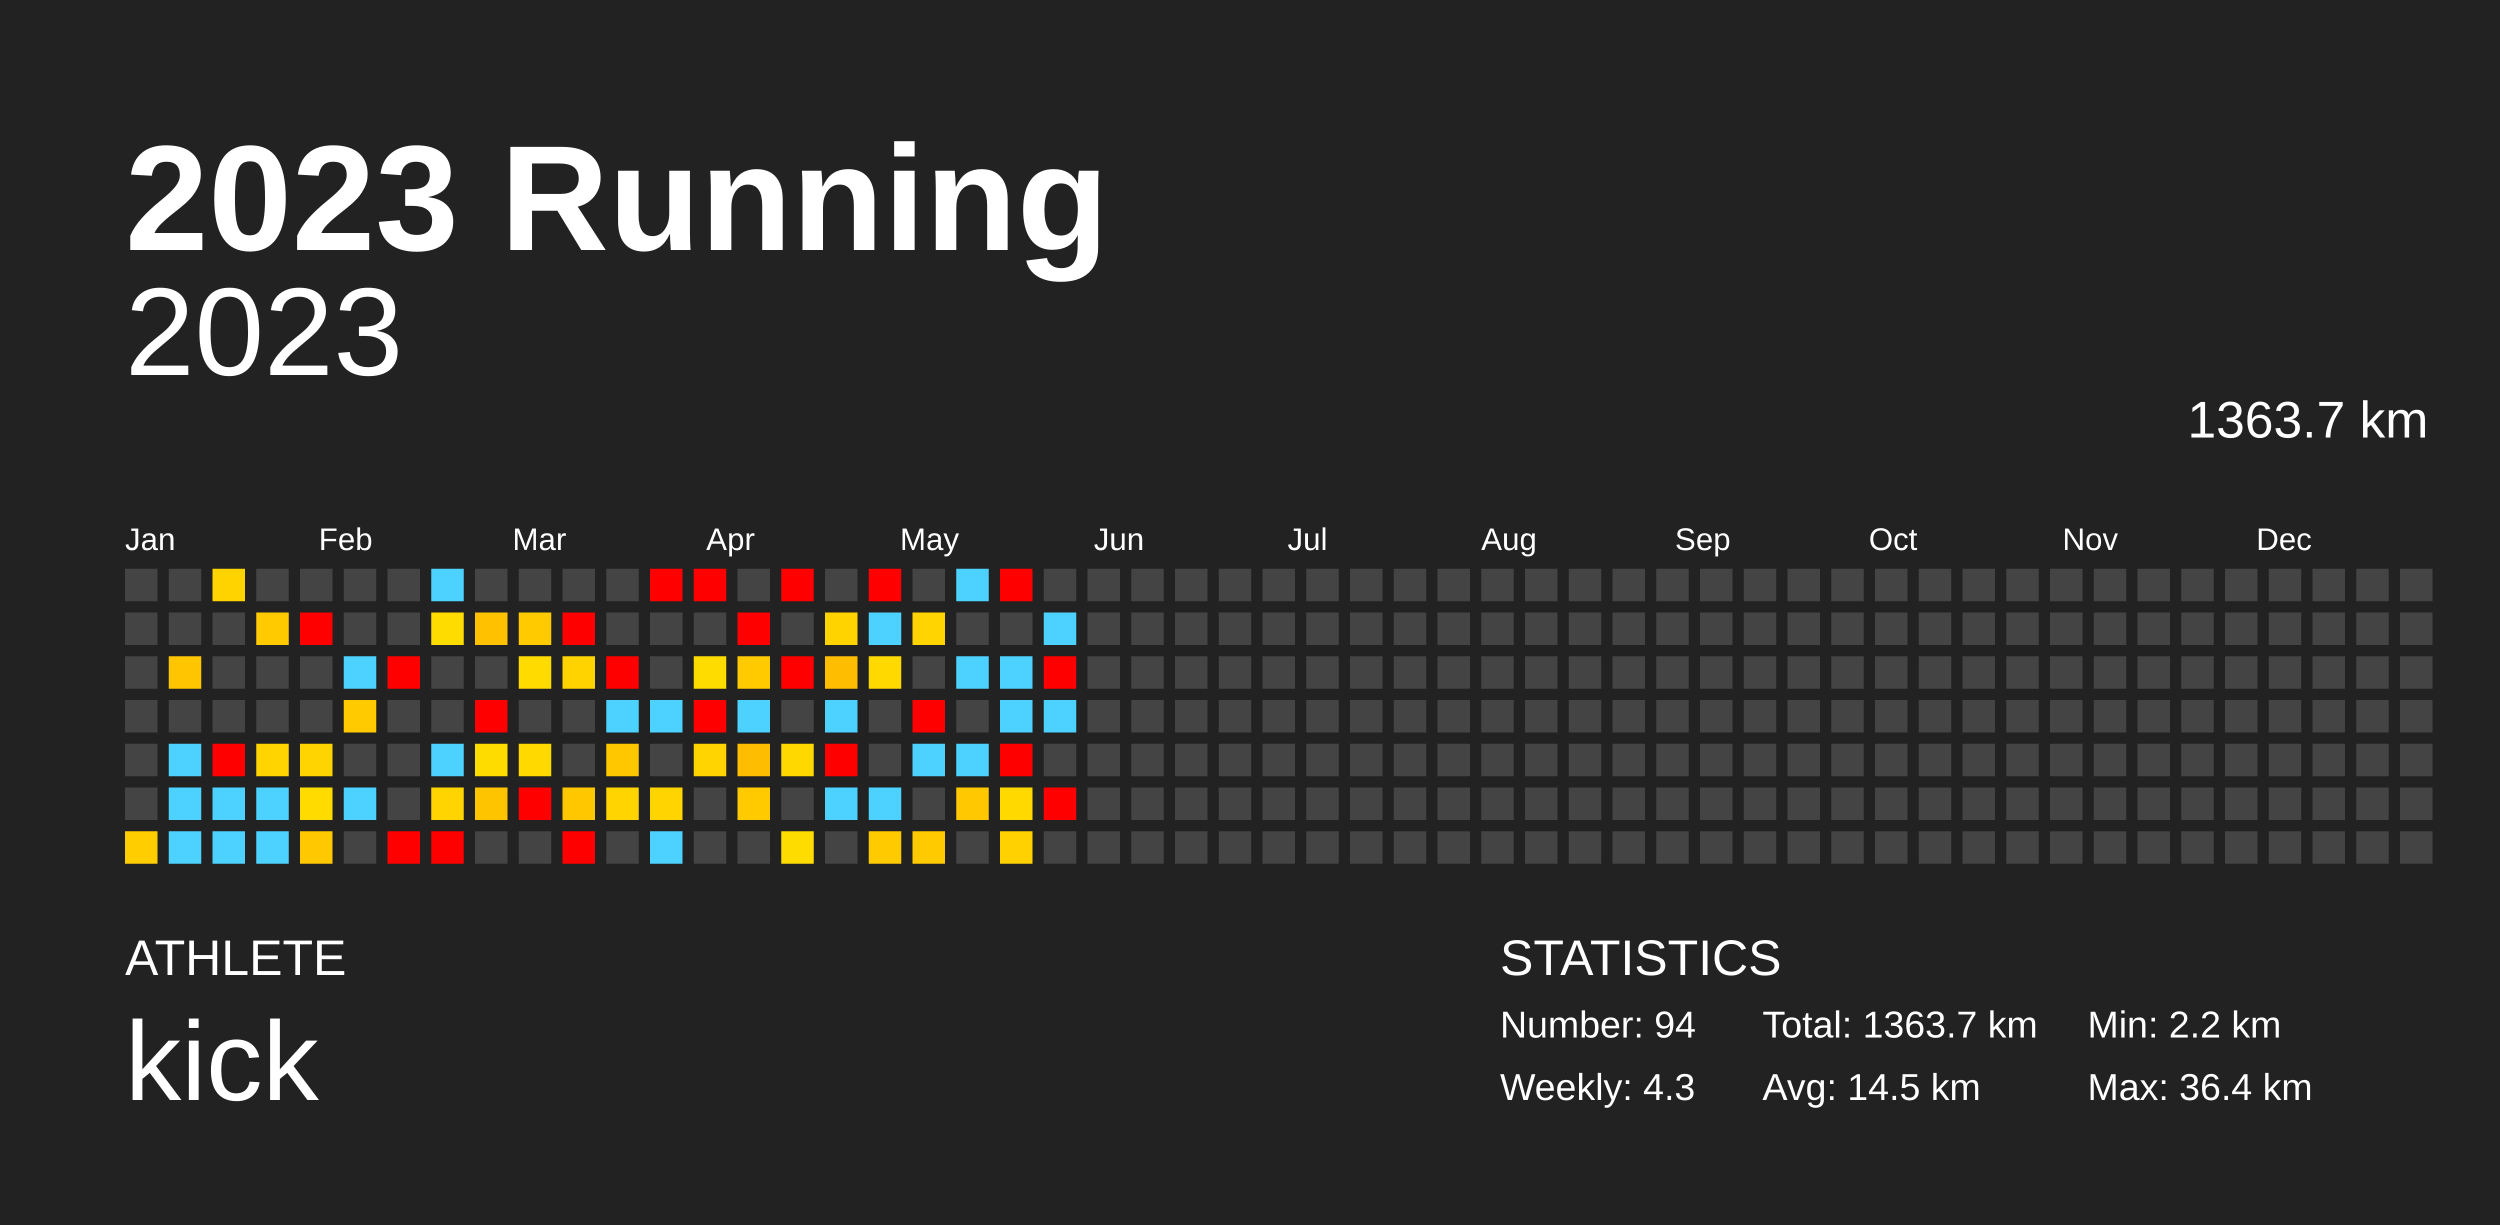
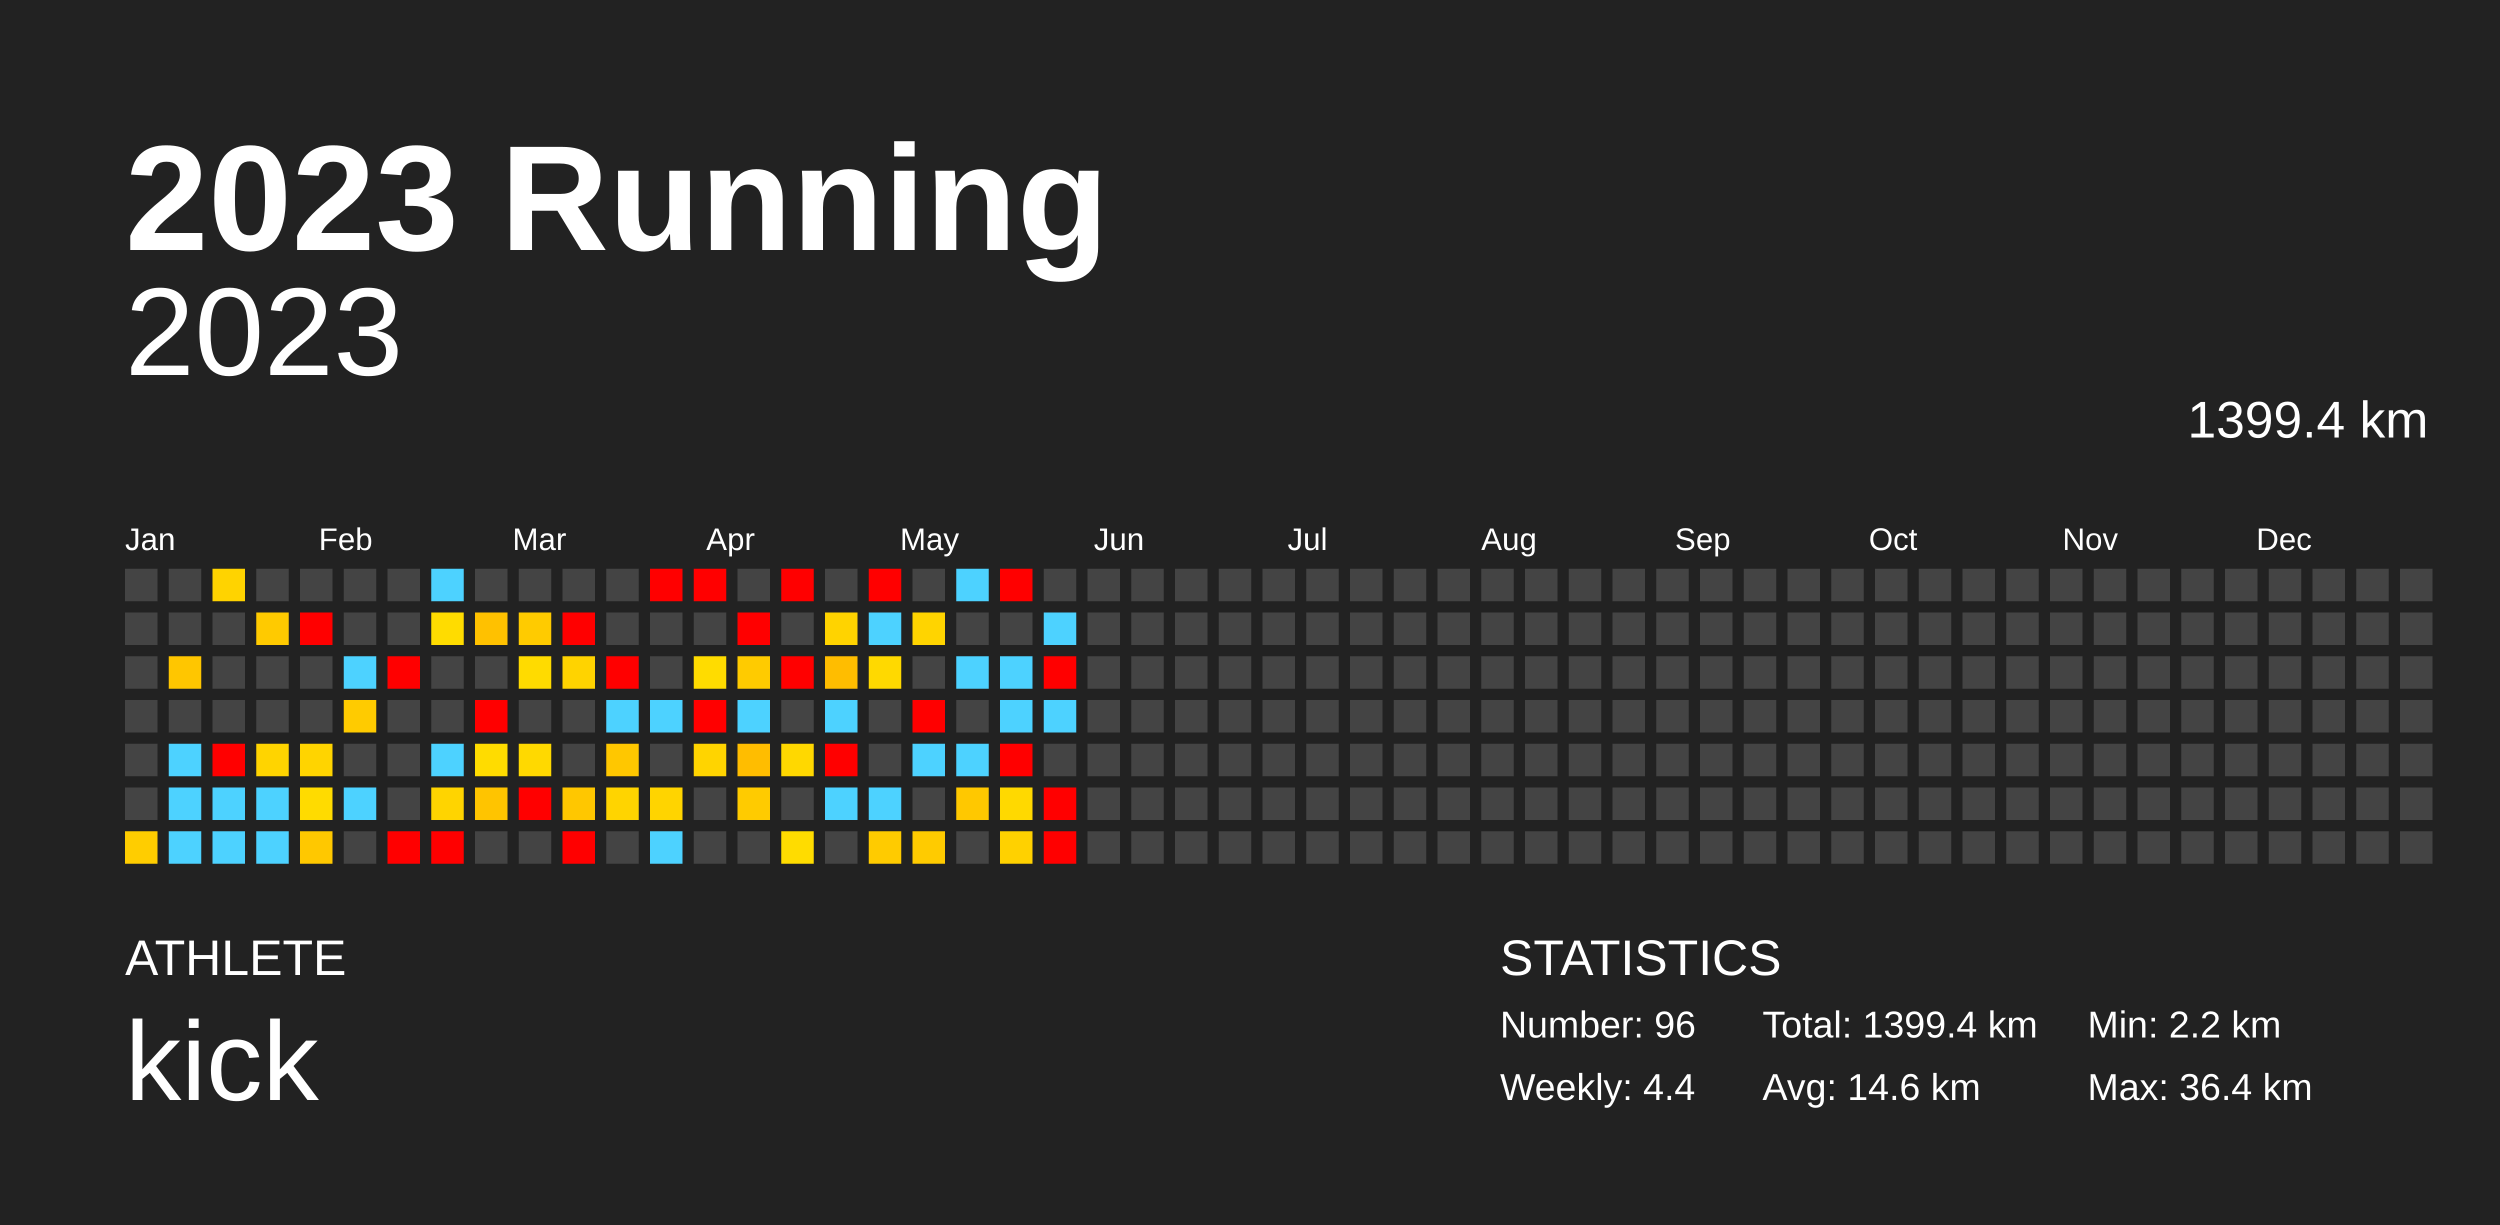
<svg xmlns="http://www.w3.org/2000/svg" baseProfile="full" height="98mm" version="1.1" viewBox="0,0,200,98" width="200mm">
  <defs />
  <rect fill="#222222" height="98" width="200" x="0" y="0" />
  <text fill="#FFFFFF" style="font-size:12px; font-family:Arial; font-weight:bold;" x="10" y="20">2023 Running</text>
  <text fill="#FFFFFF" style="font-size:4px; font-family:Arial" x="10" y="78">ATHLETE</text>
  <text fill="#FFFFFF" style="font-size:9px; font-family:Arial" x="10" y="88">kick</text>
  <text fill="#FFFFFF" style="font-size:4px; font-family:Arial" x="120" y="78">STATISTICS</text>
-   <text fill="#FFFFFF" style="font-size:3px; font-family:Arial" x="120" y="83">Number: 94</text>
-   <text fill="#FFFFFF" style="font-size:3px; font-family:Arial" x="120" y="88">Weekly: 4.3</text>
-   <text fill="#FFFFFF" style="font-size:3px; font-family:Arial" x="141" y="83">Total: 1363.7 km</text>
-   <text fill="#FFFFFF" style="font-size:3px; font-family:Arial" x="141" y="88">Avg: 14.5 km</text>
+   <text fill="#FFFFFF" style="font-size:3px; font-family:Arial" x="120" y="83">Number: 96</text>
+   <text fill="#FFFFFF" style="font-size:3px; font-family:Arial" x="120" y="88">Weekly: 4.4</text>
+   <text fill="#FFFFFF" style="font-size:3px; font-family:Arial" x="141" y="83">Total: 1399.4 km</text>
+   <text fill="#FFFFFF" style="font-size:3px; font-family:Arial" x="141" y="88">Avg: 14.6 km</text>
  <text fill="#FFFFFF" style="font-size:3px; font-family:Arial" x="167" y="83">Min: 2.2 km</text>
  <text fill="#FFFFFF" style="font-size:3px; font-family:Arial" x="167" y="88">Max: 36.4 km</text>
  <text alignment-baseline="hanging" fill="#FFFFFF" style="font-size:10.0px; font-family:Arial;" x="10" y="30">2023</text>
-   <text alignment-baseline="hanging" fill="#FFFFFF" style="font-size:4.125px; font-family:Arial;" x="175" y="35">1363.7 km</text>
+   <text alignment-baseline="hanging" fill="#FFFFFF" style="font-size:4.125px; font-family:Arial;" x="175" y="35">1399.4 km</text>
  <text fill="#FFFFFF" style="font-size:2.5px; font-family:Arial" x="10.0" y="44">Jan</text>
  <text fill="#FFFFFF" style="font-size:2.5px; font-family:Arial" x="25.5" y="44">Feb</text>
  <text fill="#FFFFFF" style="font-size:2.5px; font-family:Arial" x="41.0" y="44">Mar</text>
  <text fill="#FFFFFF" style="font-size:2.5px; font-family:Arial" x="56.5" y="44">Apr</text>
  <text fill="#FFFFFF" style="font-size:2.5px; font-family:Arial" x="72.0" y="44">May</text>
  <text fill="#FFFFFF" style="font-size:2.5px; font-family:Arial" x="87.5" y="44">Jun</text>
  <text fill="#FFFFFF" style="font-size:2.5px; font-family:Arial" x="103.0" y="44">Jul</text>
  <text fill="#FFFFFF" style="font-size:2.5px; font-family:Arial" x="118.5" y="44">Aug</text>
  <text fill="#FFFFFF" style="font-size:2.5px; font-family:Arial" x="134.0" y="44">Sep</text>
  <text fill="#FFFFFF" style="font-size:2.5px; font-family:Arial" x="149.5" y="44">Oct</text>
  <text fill="#FFFFFF" style="font-size:2.5px; font-family:Arial" x="165.0" y="44">Nov</text>
  <text fill="#FFFFFF" style="font-size:2.5px; font-family:Arial" x="180.5" y="44">Dec</text>
  <rect fill="#444444" height="2.6" width="2.6" x="10.0" y="45.5" />
  <rect fill="#444444" height="2.6" width="2.6" x="10.0" y="49.0" />
  <rect fill="#444444" height="2.6" width="2.6" x="10.0" y="52.5" />
  <rect fill="#444444" height="2.6" width="2.6" x="10.0" y="56.0" />
  <rect fill="#444444" height="2.6" width="2.6" x="10.0" y="59.5" />
  <rect fill="#444444" height="2.6" width="2.6" x="10.0" y="63.0" />
  <rect fill="#ffcd00" height="2.6" width="2.6" x="10.0" y="66.5" />
  <rect fill="#444444" height="2.6" width="2.6" x="13.5" y="45.5" />
  <rect fill="#444444" height="2.6" width="2.6" x="13.5" y="49.0" />
  <rect fill="#ffc600" height="2.6" width="2.6" x="13.5" y="52.5" />
  <rect fill="#444444" height="2.6" width="2.6" x="13.5" y="56.0" />
  <rect fill="#4dd2ff" height="2.6" width="2.6" x="13.5" y="59.5" />
  <rect fill="#4dd2ff" height="2.6" width="2.6" x="13.5" y="63.0" />
  <rect fill="#4dd2ff" height="2.6" width="2.6" x="13.5" y="66.5" />
  <rect fill="#ffd300" height="2.6" width="2.6" x="17.0" y="45.5" />
  <rect fill="#444444" height="2.6" width="2.6" x="17.0" y="49.0" />
  <rect fill="#444444" height="2.6" width="2.6" x="17.0" y="52.5" />
  <rect fill="#444444" height="2.6" width="2.6" x="17.0" y="56.0" />
  <rect fill="red" height="2.6" width="2.6" x="17.0" y="59.5" />
  <rect fill="#4dd2ff" height="2.6" width="2.6" x="17.0" y="63.0" />
  <rect fill="#4dd2ff" height="2.6" width="2.6" x="17.0" y="66.5" />
  <rect fill="#444444" height="2.6" width="2.6" x="20.5" y="45.5" />
  <rect fill="#ffca00" height="2.6" width="2.6" x="20.5" y="49.0" />
  <rect fill="#444444" height="2.6" width="2.6" x="20.5" y="52.5" />
  <rect fill="#444444" height="2.6" width="2.6" x="20.5" y="56.0" />
  <rect fill="#ffd400" height="2.6" width="2.6" x="20.5" y="59.5" />
  <rect fill="#4dd2ff" height="2.6" width="2.6" x="20.5" y="63.0" />
  <rect fill="#4dd2ff" height="2.6" width="2.6" x="20.5" y="66.5" />
  <rect fill="#444444" height="2.6" width="2.6" x="24.0" y="45.5" />
  <rect fill="red" height="2.6" width="2.6" x="24.0" y="49.0" />
  <rect fill="#444444" height="2.6" width="2.6" x="24.0" y="52.5" />
  <rect fill="#444444" height="2.6" width="2.6" x="24.0" y="56.0" />
  <rect fill="#ffd400" height="2.6" width="2.6" x="24.0" y="59.5" />
  <rect fill="#ffdb00" height="2.6" width="2.6" x="24.0" y="63.0" />
  <rect fill="#ffc800" height="2.6" width="2.6" x="24.0" y="66.5" />
  <rect fill="#444444" height="2.6" width="2.6" x="27.5" y="45.5" />
  <rect fill="#444444" height="2.6" width="2.6" x="27.5" y="49.0" />
  <rect fill="#4dd2ff" height="2.6" width="2.6" x="27.5" y="52.5" />
  <rect fill="#ffcb00" height="2.6" width="2.6" x="27.5" y="56.0" />
  <rect fill="#444444" height="2.6" width="2.6" x="27.5" y="59.5" />
  <rect fill="#4dd2ff" height="2.6" width="2.6" x="27.5" y="63.0" />
  <rect fill="#444444" height="2.6" width="2.6" x="27.5" y="66.5" />
  <rect fill="#444444" height="2.6" width="2.6" x="31.0" y="45.5" />
  <rect fill="#444444" height="2.6" width="2.6" x="31.0" y="49.0" />
  <rect fill="red" height="2.6" width="2.6" x="31.0" y="52.5" />
  <rect fill="#444444" height="2.6" width="2.6" x="31.0" y="56.0" />
  <rect fill="#444444" height="2.6" width="2.6" x="31.0" y="59.5" />
  <rect fill="#444444" height="2.6" width="2.6" x="31.0" y="63.0" />
  <rect fill="red" height="2.6" width="2.6" x="31.0" y="66.5" />
  <rect fill="#4dd2ff" height="2.6" width="2.6" x="34.5" y="45.5" />
  <rect fill="#ffdc00" height="2.6" width="2.6" x="34.5" y="49.0" />
  <rect fill="#444444" height="2.6" width="2.6" x="34.5" y="52.5" />
  <rect fill="#444444" height="2.6" width="2.6" x="34.5" y="56.0" />
  <rect fill="#4dd2ff" height="2.6" width="2.6" x="34.5" y="59.5" />
  <rect fill="#ffd400" height="2.6" width="2.6" x="34.5" y="63.0" />
  <rect fill="red" height="2.6" width="2.6" x="34.5" y="66.5" />
  <rect fill="#444444" height="2.6" width="2.6" x="38.0" y="45.5" />
  <rect fill="#ffc100" height="2.6" width="2.6" x="38.0" y="49.0" />
  <rect fill="#444444" height="2.6" width="2.6" x="38.0" y="52.5" />
  <rect fill="red" height="2.6" width="2.6" x="38.0" y="56.0" />
  <rect fill="#ffdc00" height="2.6" width="2.6" x="38.0" y="59.5" />
  <rect fill="#ffc400" height="2.6" width="2.6" x="38.0" y="63.0" />
  <rect fill="#444444" height="2.6" width="2.6" x="38.0" y="66.5" />
  <rect fill="#444444" height="2.6" width="2.6" x="41.5" y="45.5" />
  <rect fill="#ffcb00" height="2.6" width="2.6" x="41.5" y="49.0" />
  <rect fill="#ffdb00" height="2.6" width="2.6" x="41.5" y="52.5" />
  <rect fill="#444444" height="2.6" width="2.6" x="41.5" y="56.0" />
  <rect fill="#ffd900" height="2.6" width="2.6" x="41.5" y="59.5" />
  <rect fill="red" height="2.6" width="2.6" x="41.5" y="63.0" />
  <rect fill="#444444" height="2.6" width="2.6" x="41.5" y="66.5" />
  <rect fill="#444444" height="2.6" width="2.6" x="45.0" y="45.5" />
  <rect fill="red" height="2.6" width="2.6" x="45.0" y="49.0" />
  <rect fill="#ffd300" height="2.6" width="2.6" x="45.0" y="52.5" />
  <rect fill="#444444" height="2.6" width="2.6" x="45.0" y="56.0" />
  <rect fill="#444444" height="2.6" width="2.6" x="45.0" y="59.5" />
  <rect fill="#ffc700" height="2.6" width="2.6" x="45.0" y="63.0" />
  <rect fill="red" height="2.6" width="2.6" x="45.0" y="66.5" />
  <rect fill="#444444" height="2.6" width="2.6" x="48.5" y="45.5" />
  <rect fill="#444444" height="2.6" width="2.6" x="48.5" y="49.0" />
  <rect fill="red" height="2.6" width="2.6" x="48.5" y="52.5" />
  <rect fill="#4dd2ff" height="2.6" width="2.6" x="48.5" y="56.0" />
  <rect fill="#ffc700" height="2.6" width="2.6" x="48.5" y="59.5" />
  <rect fill="#ffd400" height="2.6" width="2.6" x="48.5" y="63.0" />
  <rect fill="#444444" height="2.6" width="2.6" x="48.5" y="66.5" />
  <rect fill="red" height="2.6" width="2.6" x="52.0" y="45.5" />
  <rect fill="#444444" height="2.6" width="2.6" x="52.0" y="49.0" />
  <rect fill="#444444" height="2.6" width="2.6" x="52.0" y="52.5" />
  <rect fill="#4dd2ff" height="2.6" width="2.6" x="52.0" y="56.0" />
  <rect fill="#444444" height="2.6" width="2.6" x="52.0" y="59.5" />
  <rect fill="#ffd400" height="2.6" width="2.6" x="52.0" y="63.0" />
  <rect fill="#4dd2ff" height="2.6" width="2.6" x="52.0" y="66.5" />
  <rect fill="red" height="2.6" width="2.6" x="55.5" y="45.5" />
  <rect fill="#444444" height="2.6" width="2.6" x="55.5" y="49.0" />
  <rect fill="#ffdc00" height="2.6" width="2.6" x="55.5" y="52.5" />
  <rect fill="red" height="2.6" width="2.6" x="55.5" y="56.0" />
  <rect fill="#ffd400" height="2.6" width="2.6" x="55.5" y="59.5" />
  <rect fill="#444444" height="2.6" width="2.6" x="55.5" y="63.0" />
  <rect fill="#444444" height="2.6" width="2.6" x="55.5" y="66.5" />
  <rect fill="#444444" height="2.6" width="2.6" x="59.0" y="45.5" />
  <rect fill="red" height="2.6" width="2.6" x="59.0" y="49.0" />
  <rect fill="#ffcb00" height="2.6" width="2.6" x="59.0" y="52.5" />
  <rect fill="#4dd2ff" height="2.6" width="2.6" x="59.0" y="56.0" />
  <rect fill="#ffbd00" height="2.6" width="2.6" x="59.0" y="59.5" />
  <rect fill="#ffcb00" height="2.6" width="2.6" x="59.0" y="63.0" />
  <rect fill="#444444" height="2.6" width="2.6" x="59.0" y="66.5" />
  <rect fill="red" height="2.6" width="2.6" x="62.5" y="45.5" />
  <rect fill="#444444" height="2.6" width="2.6" x="62.5" y="49.0" />
  <rect fill="red" height="2.6" width="2.6" x="62.5" y="52.5" />
  <rect fill="#444444" height="2.6" width="2.6" x="62.5" y="56.0" />
  <rect fill="#ffd800" height="2.6" width="2.6" x="62.5" y="59.5" />
  <rect fill="#444444" height="2.6" width="2.6" x="62.5" y="63.0" />
  <rect fill="#ffdc00" height="2.6" width="2.6" x="62.5" y="66.5" />
  <rect fill="#444444" height="2.6" width="2.6" x="66.0" y="45.5" />
  <rect fill="#ffd300" height="2.6" width="2.6" x="66.0" y="49.0" />
  <rect fill="#ffbd00" height="2.6" width="2.6" x="66.0" y="52.5" />
  <rect fill="#4dd2ff" height="2.6" width="2.6" x="66.0" y="56.0" />
  <rect fill="red" height="2.6" width="2.6" x="66.0" y="59.5" />
  <rect fill="#4dd2ff" height="2.6" width="2.6" x="66.0" y="63.0" />
  <rect fill="#444444" height="2.6" width="2.6" x="66.0" y="66.5" />
  <rect fill="red" height="2.6" width="2.6" x="69.5" y="45.5" />
  <rect fill="#4dd2ff" height="2.6" width="2.6" x="69.5" y="49.0" />
  <rect fill="#ffd900" height="2.6" width="2.6" x="69.5" y="52.5" />
  <rect fill="#444444" height="2.6" width="2.6" x="69.5" y="56.0" />
  <rect fill="#444444" height="2.6" width="2.6" x="69.5" y="59.5" />
  <rect fill="#4dd2ff" height="2.6" width="2.6" x="69.5" y="63.0" />
  <rect fill="#ffcb00" height="2.6" width="2.6" x="69.5" y="66.5" />
  <rect fill="#444444" height="2.6" width="2.6" x="73.0" y="45.5" />
  <rect fill="#ffd400" height="2.6" width="2.6" x="73.0" y="49.0" />
  <rect fill="#444444" height="2.6" width="2.6" x="73.0" y="52.5" />
  <rect fill="red" height="2.6" width="2.6" x="73.0" y="56.0" />
  <rect fill="#4dd2ff" height="2.6" width="2.6" x="73.0" y="59.5" />
  <rect fill="#444444" height="2.6" width="2.6" x="73.0" y="63.0" />
  <rect fill="#ffcb00" height="2.6" width="2.6" x="73.0" y="66.5" />
  <rect fill="#4dd2ff" height="2.6" width="2.6" x="76.5" y="45.5" />
  <rect fill="#444444" height="2.6" width="2.6" x="76.5" y="49.0" />
  <rect fill="#4dd2ff" height="2.6" width="2.6" x="76.5" y="52.5" />
  <rect fill="#444444" height="2.6" width="2.6" x="76.5" y="56.0" />
  <rect fill="#4dd2ff" height="2.6" width="2.6" x="76.5" y="59.5" />
  <rect fill="#ffc800" height="2.6" width="2.6" x="76.5" y="63.0" />
  <rect fill="#444444" height="2.6" width="2.6" x="76.5" y="66.5" />
  <rect fill="red" height="2.6" width="2.6" x="80.0" y="45.5" />
  <rect fill="#444444" height="2.6" width="2.6" x="80.0" y="49.0" />
  <rect fill="#4dd2ff" height="2.6" width="2.6" x="80.0" y="52.5" />
  <rect fill="#4dd2ff" height="2.6" width="2.6" x="80.0" y="56.0" />
  <rect fill="red" height="2.6" width="2.6" x="80.0" y="59.5" />
  <rect fill="#ffd900" height="2.6" width="2.6" x="80.0" y="63.0" />
  <rect fill="#ffd100" height="2.6" width="2.6" x="80.0" y="66.5" />
  <rect fill="#444444" height="2.6" width="2.6" x="83.5" y="45.5" />
  <rect fill="#4dd2ff" height="2.6" width="2.6" x="83.5" y="49.0" />
  <rect fill="red" height="2.6" width="2.6" x="83.5" y="52.5" />
  <rect fill="#4dd2ff" height="2.6" width="2.6" x="83.5" y="56.0" />
  <rect fill="#444444" height="2.6" width="2.6" x="83.5" y="59.5" />
  <rect fill="red" height="2.6" width="2.6" x="83.5" y="63.0" />
-   <rect fill="#444444" height="2.6" width="2.6" x="83.5" y="66.5" />
+   <rect fill="red" height="2.6" width="2.6" x="83.5" y="66.5" />
  <rect fill="#444444" height="2.6" width="2.6" x="87.0" y="45.5" />
  <rect fill="#444444" height="2.6" width="2.6" x="87.0" y="49.0" />
  <rect fill="#444444" height="2.6" width="2.6" x="87.0" y="52.5" />
  <rect fill="#444444" height="2.6" width="2.6" x="87.0" y="56.0" />
  <rect fill="#444444" height="2.6" width="2.6" x="87.0" y="59.5" />
  <rect fill="#444444" height="2.6" width="2.6" x="87.0" y="63.0" />
  <rect fill="#444444" height="2.6" width="2.6" x="87.0" y="66.5" />
  <rect fill="#444444" height="2.6" width="2.6" x="90.5" y="45.5" />
  <rect fill="#444444" height="2.6" width="2.6" x="90.5" y="49.0" />
  <rect fill="#444444" height="2.6" width="2.6" x="90.5" y="52.5" />
  <rect fill="#444444" height="2.6" width="2.6" x="90.5" y="56.0" />
  <rect fill="#444444" height="2.6" width="2.6" x="90.5" y="59.5" />
  <rect fill="#444444" height="2.6" width="2.6" x="90.5" y="63.0" />
  <rect fill="#444444" height="2.6" width="2.6" x="90.5" y="66.5" />
  <rect fill="#444444" height="2.6" width="2.6" x="94.0" y="45.5" />
  <rect fill="#444444" height="2.6" width="2.6" x="94.0" y="49.0" />
  <rect fill="#444444" height="2.6" width="2.6" x="94.0" y="52.5" />
  <rect fill="#444444" height="2.6" width="2.6" x="94.0" y="56.0" />
  <rect fill="#444444" height="2.6" width="2.6" x="94.0" y="59.5" />
  <rect fill="#444444" height="2.6" width="2.6" x="94.0" y="63.0" />
  <rect fill="#444444" height="2.6" width="2.6" x="94.0" y="66.5" />
  <rect fill="#444444" height="2.6" width="2.6" x="97.5" y="45.5" />
  <rect fill="#444444" height="2.6" width="2.6" x="97.5" y="49.0" />
  <rect fill="#444444" height="2.6" width="2.6" x="97.5" y="52.5" />
  <rect fill="#444444" height="2.6" width="2.6" x="97.5" y="56.0" />
  <rect fill="#444444" height="2.6" width="2.6" x="97.5" y="59.5" />
  <rect fill="#444444" height="2.6" width="2.6" x="97.5" y="63.0" />
  <rect fill="#444444" height="2.6" width="2.6" x="97.5" y="66.5" />
  <rect fill="#444444" height="2.6" width="2.6" x="101.0" y="45.5" />
  <rect fill="#444444" height="2.6" width="2.6" x="101.0" y="49.0" />
  <rect fill="#444444" height="2.6" width="2.6" x="101.0" y="52.5" />
  <rect fill="#444444" height="2.6" width="2.6" x="101.0" y="56.0" />
  <rect fill="#444444" height="2.6" width="2.6" x="101.0" y="59.5" />
  <rect fill="#444444" height="2.6" width="2.6" x="101.0" y="63.0" />
  <rect fill="#444444" height="2.6" width="2.6" x="101.0" y="66.5" />
  <rect fill="#444444" height="2.6" width="2.6" x="104.5" y="45.5" />
  <rect fill="#444444" height="2.6" width="2.6" x="104.5" y="49.0" />
  <rect fill="#444444" height="2.6" width="2.6" x="104.5" y="52.5" />
  <rect fill="#444444" height="2.6" width="2.6" x="104.5" y="56.0" />
  <rect fill="#444444" height="2.6" width="2.6" x="104.5" y="59.5" />
  <rect fill="#444444" height="2.6" width="2.6" x="104.5" y="63.0" />
  <rect fill="#444444" height="2.6" width="2.6" x="104.5" y="66.5" />
  <rect fill="#444444" height="2.6" width="2.6" x="108.0" y="45.5" />
  <rect fill="#444444" height="2.6" width="2.6" x="108.0" y="49.0" />
  <rect fill="#444444" height="2.6" width="2.6" x="108.0" y="52.5" />
  <rect fill="#444444" height="2.6" width="2.6" x="108.0" y="56.0" />
  <rect fill="#444444" height="2.6" width="2.6" x="108.0" y="59.5" />
  <rect fill="#444444" height="2.6" width="2.6" x="108.0" y="63.0" />
  <rect fill="#444444" height="2.6" width="2.6" x="108.0" y="66.5" />
  <rect fill="#444444" height="2.6" width="2.6" x="111.5" y="45.5" />
  <rect fill="#444444" height="2.6" width="2.6" x="111.5" y="49.0" />
  <rect fill="#444444" height="2.6" width="2.6" x="111.5" y="52.5" />
  <rect fill="#444444" height="2.6" width="2.6" x="111.5" y="56.0" />
  <rect fill="#444444" height="2.6" width="2.6" x="111.5" y="59.5" />
  <rect fill="#444444" height="2.6" width="2.6" x="111.5" y="63.0" />
  <rect fill="#444444" height="2.6" width="2.6" x="111.5" y="66.5" />
  <rect fill="#444444" height="2.6" width="2.6" x="115.0" y="45.5" />
  <rect fill="#444444" height="2.6" width="2.6" x="115.0" y="49.0" />
  <rect fill="#444444" height="2.6" width="2.6" x="115.0" y="52.5" />
  <rect fill="#444444" height="2.6" width="2.6" x="115.0" y="56.0" />
  <rect fill="#444444" height="2.6" width="2.6" x="115.0" y="59.5" />
  <rect fill="#444444" height="2.6" width="2.6" x="115.0" y="63.0" />
  <rect fill="#444444" height="2.6" width="2.6" x="115.0" y="66.5" />
  <rect fill="#444444" height="2.6" width="2.6" x="118.5" y="45.5" />
  <rect fill="#444444" height="2.6" width="2.6" x="118.5" y="49.0" />
  <rect fill="#444444" height="2.6" width="2.6" x="118.5" y="52.5" />
  <rect fill="#444444" height="2.6" width="2.6" x="118.5" y="56.0" />
  <rect fill="#444444" height="2.6" width="2.6" x="118.5" y="59.5" />
  <rect fill="#444444" height="2.6" width="2.6" x="118.5" y="63.0" />
  <rect fill="#444444" height="2.6" width="2.6" x="118.5" y="66.5" />
  <rect fill="#444444" height="2.6" width="2.6" x="122.0" y="45.5" />
  <rect fill="#444444" height="2.6" width="2.6" x="122.0" y="49.0" />
  <rect fill="#444444" height="2.6" width="2.6" x="122.0" y="52.5" />
  <rect fill="#444444" height="2.6" width="2.6" x="122.0" y="56.0" />
  <rect fill="#444444" height="2.6" width="2.6" x="122.0" y="59.5" />
  <rect fill="#444444" height="2.6" width="2.6" x="122.0" y="63.0" />
  <rect fill="#444444" height="2.6" width="2.6" x="122.0" y="66.5" />
  <rect fill="#444444" height="2.6" width="2.6" x="125.5" y="45.5" />
  <rect fill="#444444" height="2.6" width="2.6" x="125.5" y="49.0" />
  <rect fill="#444444" height="2.6" width="2.6" x="125.5" y="52.5" />
  <rect fill="#444444" height="2.6" width="2.6" x="125.5" y="56.0" />
  <rect fill="#444444" height="2.6" width="2.6" x="125.5" y="59.5" />
  <rect fill="#444444" height="2.6" width="2.6" x="125.5" y="63.0" />
  <rect fill="#444444" height="2.6" width="2.6" x="125.5" y="66.5" />
  <rect fill="#444444" height="2.6" width="2.6" x="129.0" y="45.5" />
  <rect fill="#444444" height="2.6" width="2.6" x="129.0" y="49.0" />
  <rect fill="#444444" height="2.6" width="2.6" x="129.0" y="52.5" />
  <rect fill="#444444" height="2.6" width="2.6" x="129.0" y="56.0" />
  <rect fill="#444444" height="2.6" width="2.6" x="129.0" y="59.5" />
  <rect fill="#444444" height="2.6" width="2.6" x="129.0" y="63.0" />
  <rect fill="#444444" height="2.6" width="2.6" x="129.0" y="66.5" />
  <rect fill="#444444" height="2.6" width="2.6" x="132.5" y="45.5" />
  <rect fill="#444444" height="2.6" width="2.6" x="132.5" y="49.0" />
  <rect fill="#444444" height="2.6" width="2.6" x="132.5" y="52.5" />
  <rect fill="#444444" height="2.6" width="2.6" x="132.5" y="56.0" />
  <rect fill="#444444" height="2.6" width="2.6" x="132.5" y="59.5" />
  <rect fill="#444444" height="2.6" width="2.6" x="132.5" y="63.0" />
  <rect fill="#444444" height="2.6" width="2.6" x="132.5" y="66.5" />
  <rect fill="#444444" height="2.6" width="2.6" x="136.0" y="45.5" />
  <rect fill="#444444" height="2.6" width="2.6" x="136.0" y="49.0" />
  <rect fill="#444444" height="2.6" width="2.6" x="136.0" y="52.5" />
  <rect fill="#444444" height="2.6" width="2.6" x="136.0" y="56.0" />
  <rect fill="#444444" height="2.6" width="2.6" x="136.0" y="59.5" />
  <rect fill="#444444" height="2.6" width="2.6" x="136.0" y="63.0" />
  <rect fill="#444444" height="2.6" width="2.6" x="136.0" y="66.5" />
  <rect fill="#444444" height="2.6" width="2.6" x="139.5" y="45.5" />
  <rect fill="#444444" height="2.6" width="2.6" x="139.5" y="49.0" />
  <rect fill="#444444" height="2.6" width="2.6" x="139.5" y="52.5" />
  <rect fill="#444444" height="2.6" width="2.6" x="139.5" y="56.0" />
  <rect fill="#444444" height="2.6" width="2.6" x="139.5" y="59.5" />
  <rect fill="#444444" height="2.6" width="2.6" x="139.5" y="63.0" />
  <rect fill="#444444" height="2.6" width="2.6" x="139.5" y="66.5" />
  <rect fill="#444444" height="2.6" width="2.6" x="143.0" y="45.5" />
  <rect fill="#444444" height="2.6" width="2.6" x="143.0" y="49.0" />
  <rect fill="#444444" height="2.6" width="2.6" x="143.0" y="52.5" />
  <rect fill="#444444" height="2.6" width="2.6" x="143.0" y="56.0" />
  <rect fill="#444444" height="2.6" width="2.6" x="143.0" y="59.5" />
  <rect fill="#444444" height="2.6" width="2.6" x="143.0" y="63.0" />
  <rect fill="#444444" height="2.6" width="2.6" x="143.0" y="66.5" />
  <rect fill="#444444" height="2.6" width="2.6" x="146.5" y="45.5" />
  <rect fill="#444444" height="2.6" width="2.6" x="146.5" y="49.0" />
  <rect fill="#444444" height="2.6" width="2.6" x="146.5" y="52.5" />
  <rect fill="#444444" height="2.6" width="2.6" x="146.5" y="56.0" />
  <rect fill="#444444" height="2.6" width="2.6" x="146.5" y="59.5" />
  <rect fill="#444444" height="2.6" width="2.6" x="146.5" y="63.0" />
  <rect fill="#444444" height="2.6" width="2.6" x="146.5" y="66.5" />
  <rect fill="#444444" height="2.6" width="2.6" x="150.0" y="45.5" />
  <rect fill="#444444" height="2.6" width="2.6" x="150.0" y="49.0" />
  <rect fill="#444444" height="2.6" width="2.6" x="150.0" y="52.5" />
  <rect fill="#444444" height="2.6" width="2.6" x="150.0" y="56.0" />
  <rect fill="#444444" height="2.6" width="2.6" x="150.0" y="59.5" />
  <rect fill="#444444" height="2.6" width="2.6" x="150.0" y="63.0" />
  <rect fill="#444444" height="2.6" width="2.6" x="150.0" y="66.5" />
  <rect fill="#444444" height="2.6" width="2.6" x="153.5" y="45.5" />
  <rect fill="#444444" height="2.6" width="2.6" x="153.5" y="49.0" />
  <rect fill="#444444" height="2.6" width="2.6" x="153.5" y="52.5" />
  <rect fill="#444444" height="2.6" width="2.6" x="153.5" y="56.0" />
  <rect fill="#444444" height="2.6" width="2.6" x="153.5" y="59.5" />
  <rect fill="#444444" height="2.6" width="2.6" x="153.5" y="63.0" />
  <rect fill="#444444" height="2.6" width="2.6" x="153.5" y="66.5" />
  <rect fill="#444444" height="2.6" width="2.6" x="157.0" y="45.5" />
  <rect fill="#444444" height="2.6" width="2.6" x="157.0" y="49.0" />
  <rect fill="#444444" height="2.6" width="2.6" x="157.0" y="52.5" />
  <rect fill="#444444" height="2.6" width="2.6" x="157.0" y="56.0" />
  <rect fill="#444444" height="2.6" width="2.6" x="157.0" y="59.5" />
  <rect fill="#444444" height="2.6" width="2.6" x="157.0" y="63.0" />
  <rect fill="#444444" height="2.6" width="2.6" x="157.0" y="66.5" />
  <rect fill="#444444" height="2.6" width="2.6" x="160.5" y="45.5" />
  <rect fill="#444444" height="2.6" width="2.6" x="160.5" y="49.0" />
  <rect fill="#444444" height="2.6" width="2.6" x="160.5" y="52.5" />
  <rect fill="#444444" height="2.6" width="2.6" x="160.5" y="56.0" />
  <rect fill="#444444" height="2.6" width="2.6" x="160.5" y="59.5" />
  <rect fill="#444444" height="2.6" width="2.6" x="160.5" y="63.0" />
  <rect fill="#444444" height="2.6" width="2.6" x="160.5" y="66.5" />
  <rect fill="#444444" height="2.6" width="2.6" x="164.0" y="45.5" />
  <rect fill="#444444" height="2.6" width="2.6" x="164.0" y="49.0" />
  <rect fill="#444444" height="2.6" width="2.6" x="164.0" y="52.5" />
  <rect fill="#444444" height="2.6" width="2.6" x="164.0" y="56.0" />
  <rect fill="#444444" height="2.6" width="2.6" x="164.0" y="59.5" />
  <rect fill="#444444" height="2.6" width="2.6" x="164.0" y="63.0" />
  <rect fill="#444444" height="2.6" width="2.6" x="164.0" y="66.5" />
  <rect fill="#444444" height="2.6" width="2.6" x="167.5" y="45.5" />
  <rect fill="#444444" height="2.6" width="2.6" x="167.5" y="49.0" />
  <rect fill="#444444" height="2.6" width="2.6" x="167.5" y="52.5" />
  <rect fill="#444444" height="2.6" width="2.6" x="167.5" y="56.0" />
  <rect fill="#444444" height="2.6" width="2.6" x="167.5" y="59.5" />
  <rect fill="#444444" height="2.6" width="2.6" x="167.5" y="63.0" />
  <rect fill="#444444" height="2.6" width="2.6" x="167.5" y="66.5" />
  <rect fill="#444444" height="2.6" width="2.6" x="171.0" y="45.5" />
  <rect fill="#444444" height="2.6" width="2.6" x="171.0" y="49.0" />
  <rect fill="#444444" height="2.6" width="2.6" x="171.0" y="52.5" />
  <rect fill="#444444" height="2.6" width="2.6" x="171.0" y="56.0" />
  <rect fill="#444444" height="2.6" width="2.6" x="171.0" y="59.5" />
  <rect fill="#444444" height="2.6" width="2.6" x="171.0" y="63.0" />
  <rect fill="#444444" height="2.6" width="2.6" x="171.0" y="66.5" />
  <rect fill="#444444" height="2.6" width="2.6" x="174.5" y="45.5" />
  <rect fill="#444444" height="2.6" width="2.6" x="174.5" y="49.0" />
  <rect fill="#444444" height="2.6" width="2.6" x="174.5" y="52.5" />
  <rect fill="#444444" height="2.6" width="2.6" x="174.5" y="56.0" />
  <rect fill="#444444" height="2.6" width="2.6" x="174.5" y="59.5" />
  <rect fill="#444444" height="2.6" width="2.6" x="174.5" y="63.0" />
  <rect fill="#444444" height="2.6" width="2.6" x="174.5" y="66.5" />
  <rect fill="#444444" height="2.6" width="2.6" x="178.0" y="45.5" />
  <rect fill="#444444" height="2.6" width="2.6" x="178.0" y="49.0" />
  <rect fill="#444444" height="2.6" width="2.6" x="178.0" y="52.5" />
  <rect fill="#444444" height="2.6" width="2.6" x="178.0" y="56.0" />
  <rect fill="#444444" height="2.6" width="2.6" x="178.0" y="59.5" />
  <rect fill="#444444" height="2.6" width="2.6" x="178.0" y="63.0" />
  <rect fill="#444444" height="2.6" width="2.6" x="178.0" y="66.5" />
  <rect fill="#444444" height="2.6" width="2.6" x="181.5" y="45.5" />
  <rect fill="#444444" height="2.6" width="2.6" x="181.5" y="49.0" />
  <rect fill="#444444" height="2.6" width="2.6" x="181.5" y="52.5" />
  <rect fill="#444444" height="2.6" width="2.6" x="181.5" y="56.0" />
  <rect fill="#444444" height="2.6" width="2.6" x="181.5" y="59.5" />
  <rect fill="#444444" height="2.6" width="2.6" x="181.5" y="63.0" />
  <rect fill="#444444" height="2.6" width="2.6" x="181.5" y="66.5" />
  <rect fill="#444444" height="2.6" width="2.6" x="185.0" y="45.5" />
  <rect fill="#444444" height="2.6" width="2.6" x="185.0" y="49.0" />
  <rect fill="#444444" height="2.6" width="2.6" x="185.0" y="52.5" />
  <rect fill="#444444" height="2.6" width="2.6" x="185.0" y="56.0" />
  <rect fill="#444444" height="2.6" width="2.6" x="185.0" y="59.5" />
  <rect fill="#444444" height="2.6" width="2.6" x="185.0" y="63.0" />
  <rect fill="#444444" height="2.6" width="2.6" x="185.0" y="66.5" />
  <rect fill="#444444" height="2.6" width="2.6" x="188.5" y="45.5" />
  <rect fill="#444444" height="2.6" width="2.6" x="188.5" y="49.0" />
  <rect fill="#444444" height="2.6" width="2.6" x="188.5" y="52.5" />
  <rect fill="#444444" height="2.6" width="2.6" x="188.5" y="56.0" />
  <rect fill="#444444" height="2.6" width="2.6" x="188.5" y="59.5" />
  <rect fill="#444444" height="2.6" width="2.6" x="188.5" y="63.0" />
  <rect fill="#444444" height="2.6" width="2.6" x="188.5" y="66.5" />
  <rect fill="#444444" height="2.6" width="2.6" x="192.0" y="45.5" />
  <rect fill="#444444" height="2.6" width="2.6" x="192.0" y="49.0" />
  <rect fill="#444444" height="2.6" width="2.6" x="192.0" y="52.5" />
  <rect fill="#444444" height="2.6" width="2.6" x="192.0" y="56.0" />
  <rect fill="#444444" height="2.6" width="2.6" x="192.0" y="59.5" />
  <rect fill="#444444" height="2.6" width="2.6" x="192.0" y="63.0" />
  <rect fill="#444444" height="2.6" width="2.6" x="192.0" y="66.5" />
</svg>
